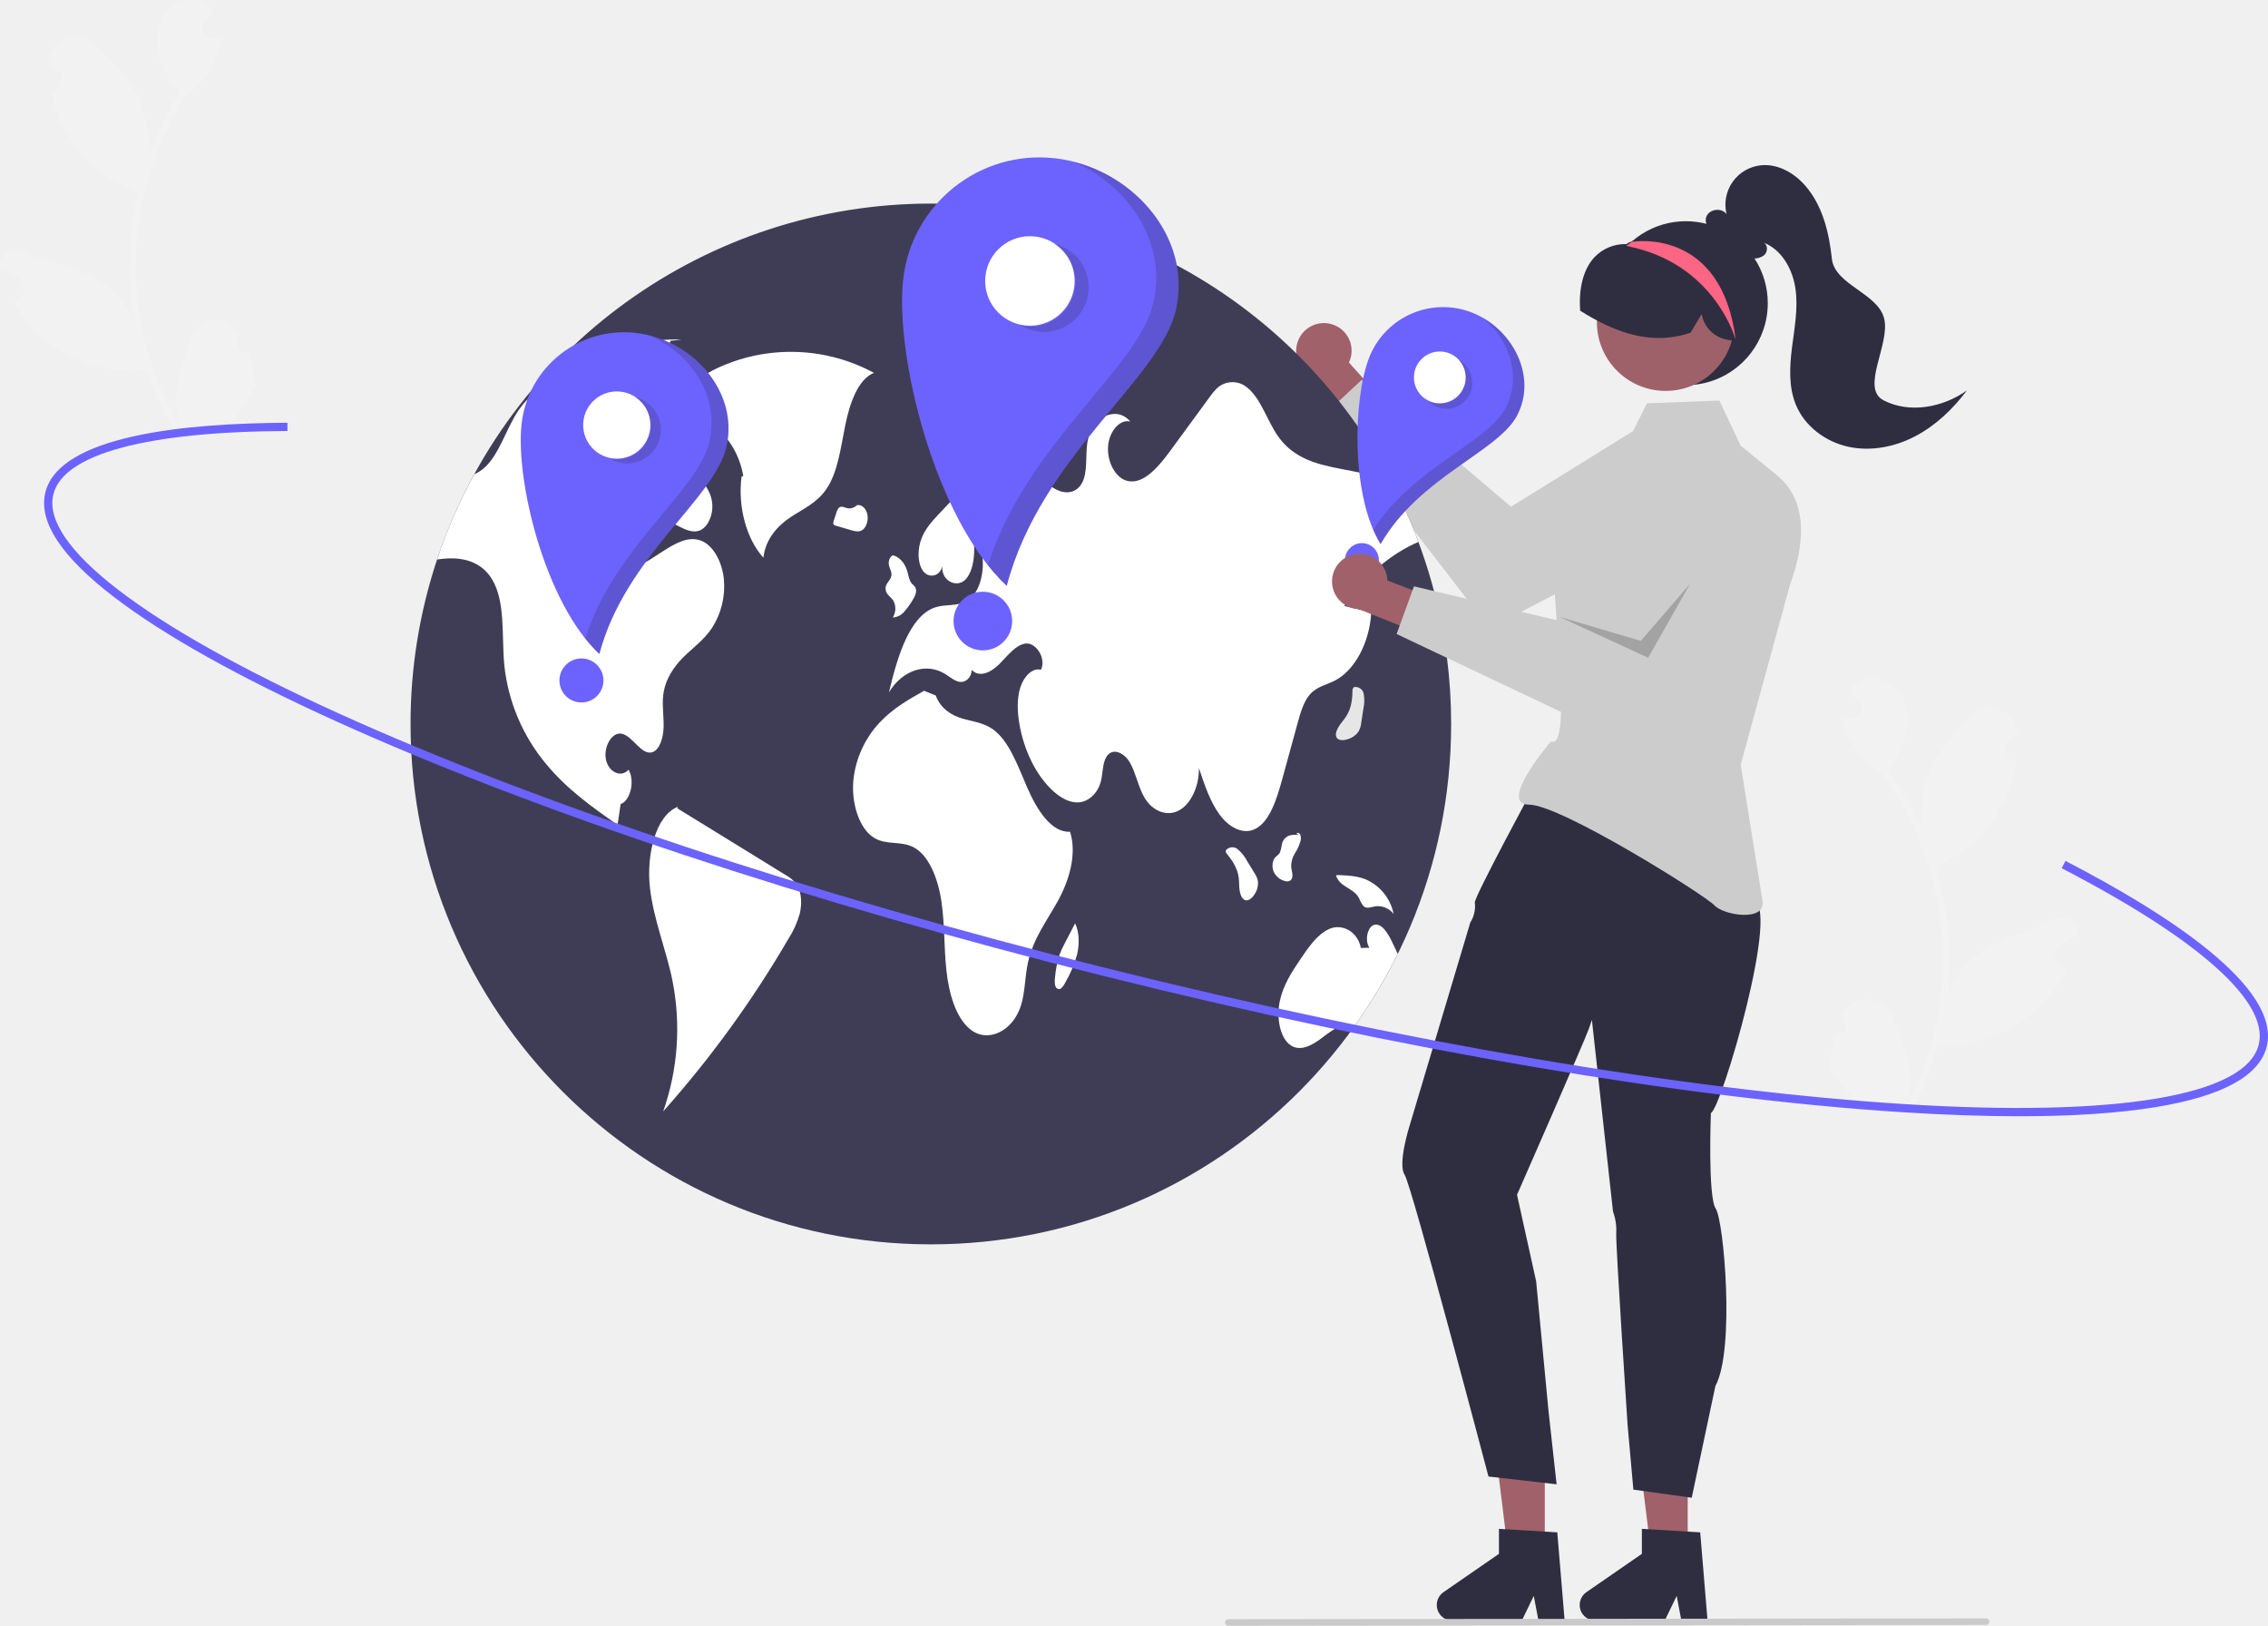
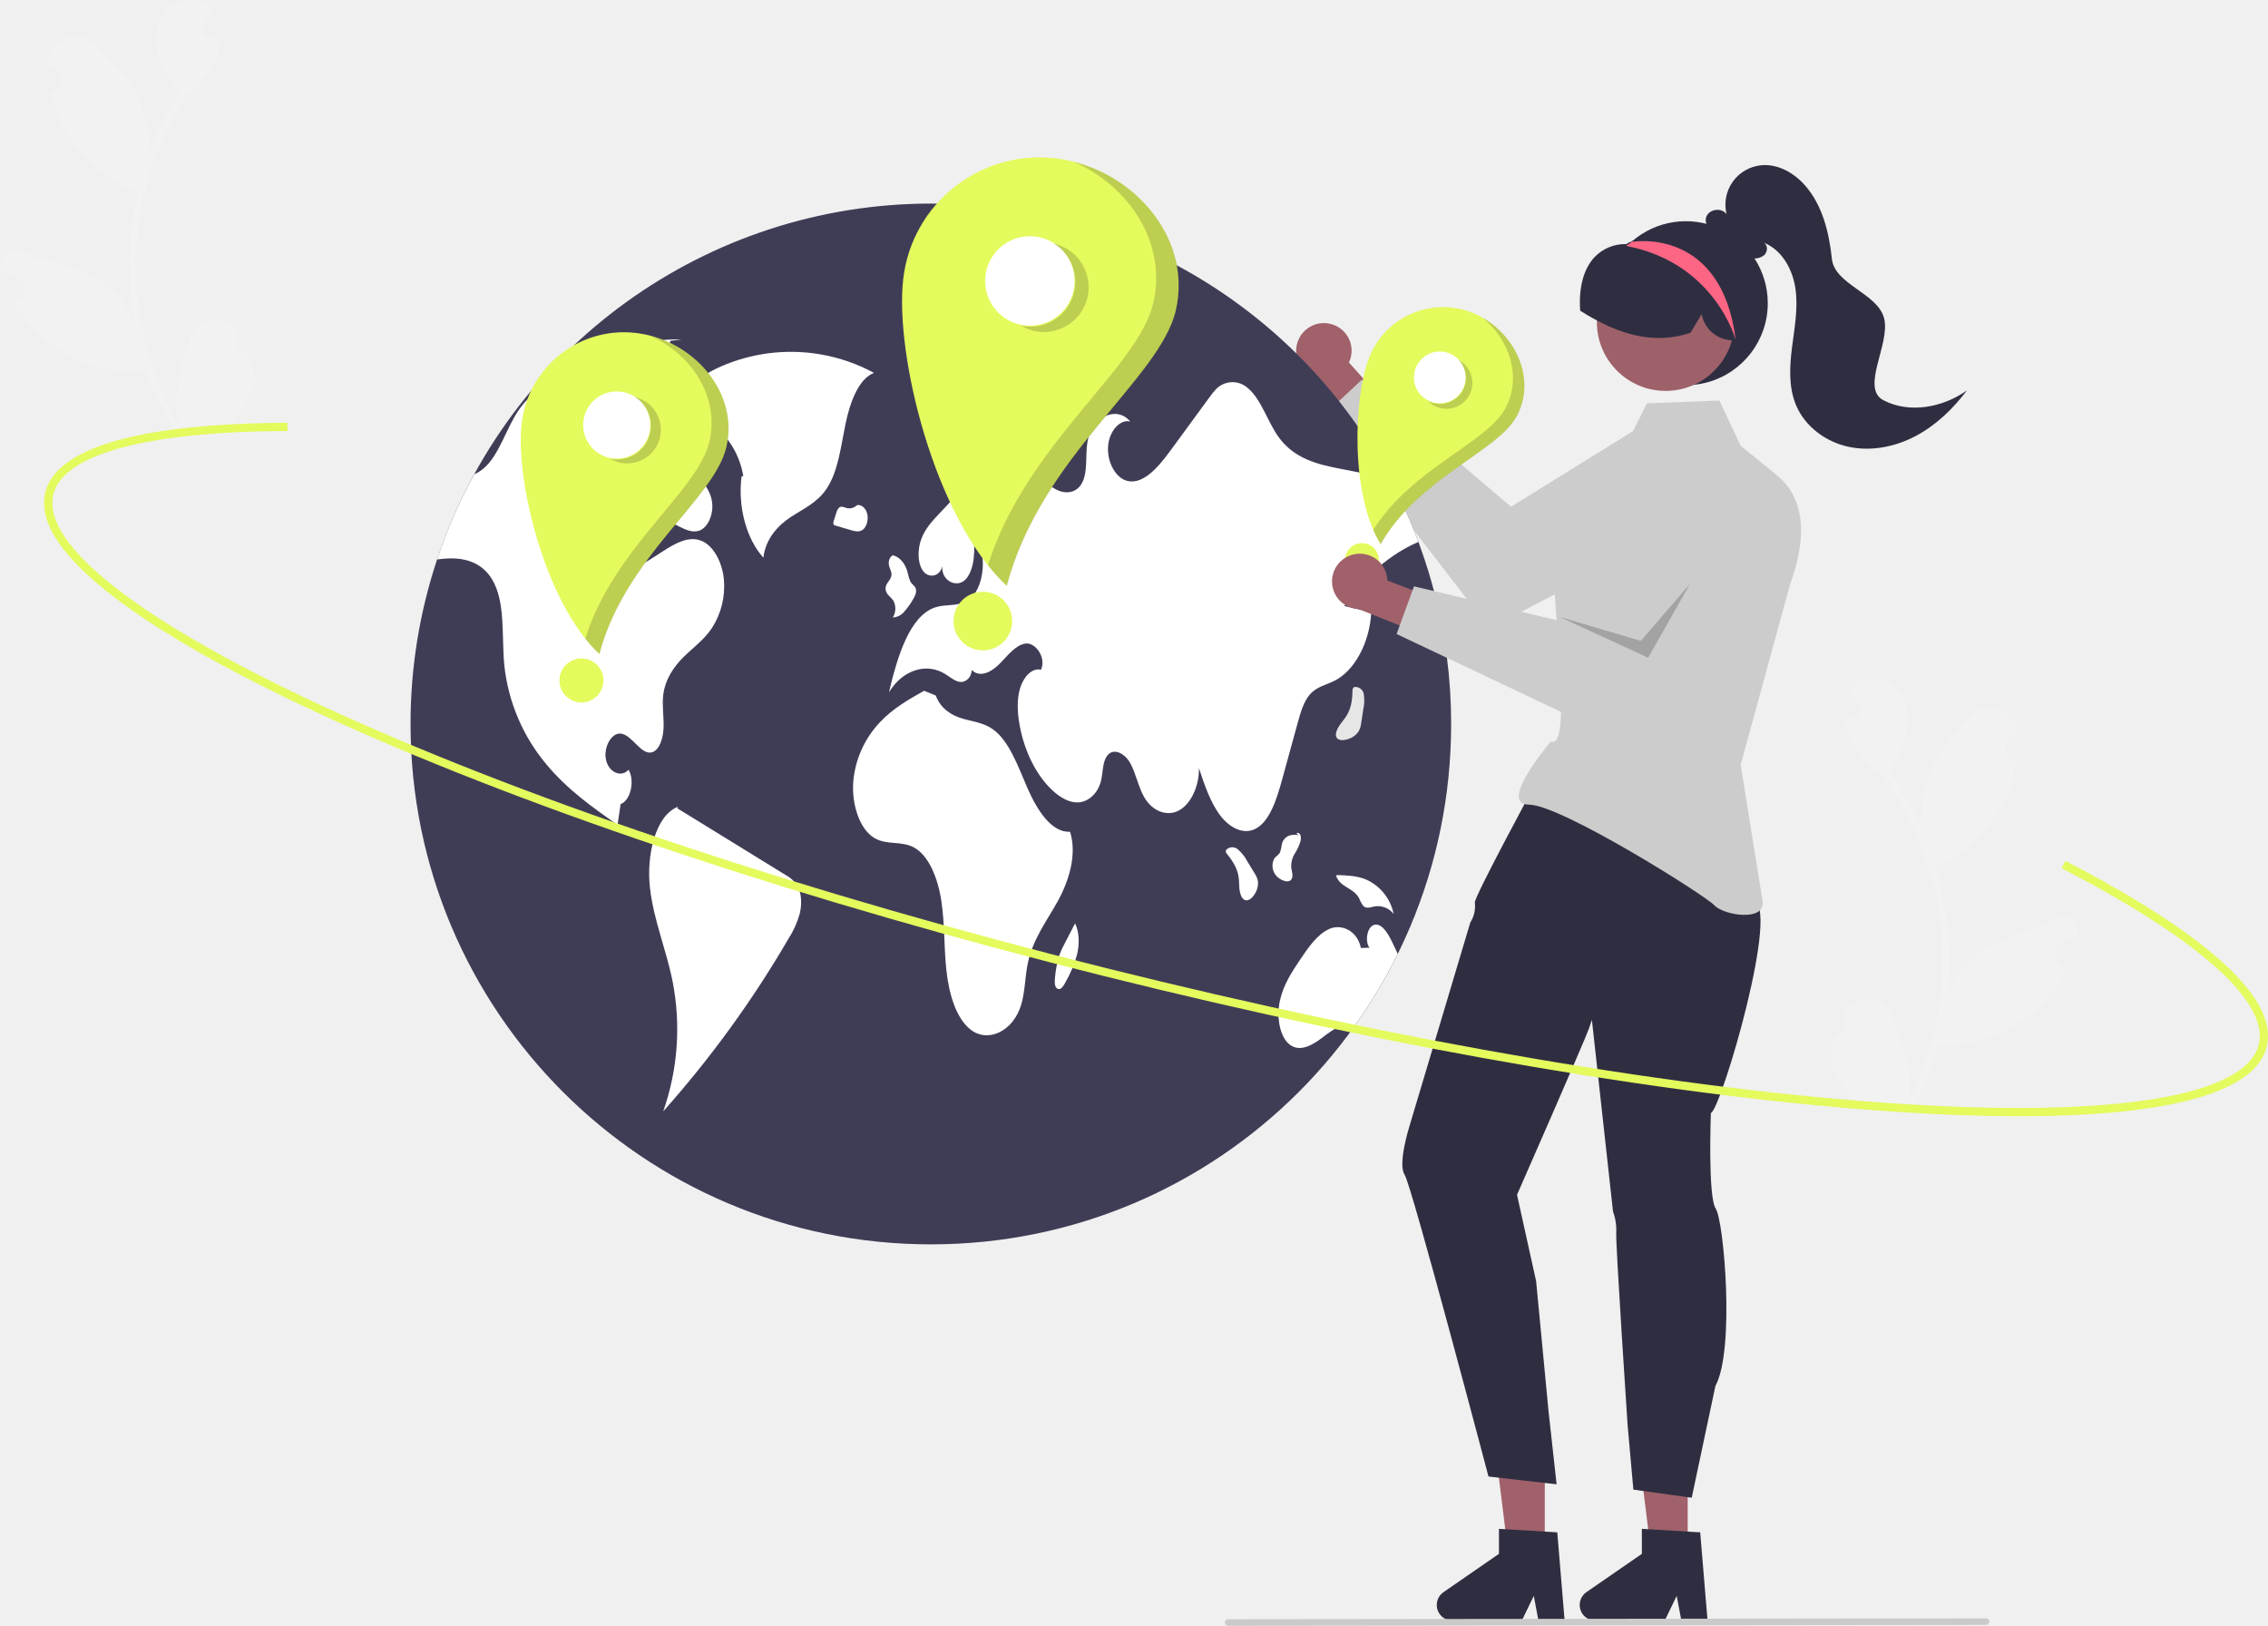
<svg xmlns="http://www.w3.org/2000/svg" width="825.202" height="591.419" viewBox="0 0 825.202 591.419" role="img" artist="Katerina Limpitsouni" source="https://undraw.co/">
  <path d="M855.224,530.608a3.613,3.613,0,0,0,2.907-6.134c-.074-.366-.127-.629-.202-.995q.054-.116.109-.231a9.703,9.703,0,0,1,17.876.899c2.596,7.179,5.991,14.407,6.561,21.897a28.705,28.705,0,0,1-.962,9.838,115.086,115.086,0,0,0,12.68-47.26,111.081,111.081,0,0,0-.112-12.411q-.335-5.081-1.115-10.11a116.419,116.419,0,0,0-20.767-50.362,30.983,30.983,0,0,1-12.25-13.954,23.634,23.634,0,0,1-1.847-6.551c.623.111,1.257.192,1.882.263.195.019.4.039.594.059l.073.007a3.58,3.58,0,0,0,3.208-5.689q-.383-.518-.766-1.036c-.387-.533-.785-1.056-1.172-1.588a1.784,1.784,0,0,1-.126-.16c-.445-.608-.891-1.205-1.336-1.812a10.352,10.352,0,0,1,3.543-3.119c4.865-2.553,11.309-.328,14.53,4.115,3.232,4.443,3.599,10.483,2.158,15.78a41.485,41.485,0,0,1-6.327,12.512c.242.341.494.672.735,1.012a117.172,117.172,0,0,1,11.316,19.923,48.709,48.709,0,0,1,3.957-22.465c3.093-6.578,8.567-11.985,13.427-17.57,5.837-6.708,16.999-3.142,17.56,5.732q.008.129.016.258-1.049.529-2.059,1.131a4.901,4.901,0,0,0,1.559,9.001l.099.02a48.767,48.767,0,0,1-1.623,7.224,50.21,50.21,0,0,1-26.436,30.272c-.41.187-.81.374-1.22.551a119.597,119.597,0,0,1,5.022,30.563,113.435,113.435,0,0,1-.934,18.292l.041-.214a29.974,29.974,0,0,1,11.026-16.813c8.167-6.095,19.39-7.957,28.118-12.756a5.625,5.625,0,0,1,8.352,5.867q-.022.113-.045.225a32.924,32.924,0,0,0-3.771,1.605q-1.049.529-2.059,1.131a4.901,4.901,0,0,0,1.559,9.001l.099.02c.071.014.133.027.204.04a48.808,48.808,0,0,1-9.622,13.625,50.254,50.254,0,0,1-37.15,14.279l-.01-0a119.562,119.562,0,0,1-9.113,23.048l-28.661-1.334c-.088-.323-.165-.656-.243-.979a32.599,32.599,0,0,0,7.953-.103c-2.005-2.708-4.009-5.437-6.014-8.145a1.781,1.781,0,0,1-.126-.16c-1.016-1.386-2.044-2.761-3.06-4.147l-.001-.002a47.75,47.75,0,0,1,1.963-12.086Z" transform="translate(-187.3989 -154.2905)" fill="#f2f2f2" />
  <path d="M277.743,282.773a3.613,3.613,0,0,1-3.28-5.943c.051-.37.088-.635.14-1.005q-.061-.112-.123-.224a9.703,9.703,0,0,0-17.786,2.002c-2.148,7.326-5.089,14.75-5.196,22.26a28.705,28.705,0,0,0,1.568,9.76A115.086,115.086,0,0,1,237.489,263.235a111.08,111.08,0,0,1-.655-12.394q.02-5.092.488-10.16a116.419,116.419,0,0,1,17.616-51.549,30.983,30.983,0,0,0,11.364-14.684,23.634,23.634,0,0,0,1.438-6.653c-.615.15-1.243.27-1.862.378-.193.031-.397.064-.59.095l-.073.011a3.58,3.58,0,0,1-3.554-5.48q.35-.541.7-1.082c.353-.556.718-1.102,1.071-1.658a1.783,1.783,0,0,0,.116-.168c.407-.634.815-1.258,1.222-1.891a10.352,10.352,0,0,0-3.728-2.894c-5.013-2.248-11.307.371-14.248,5.005-2.951,4.635-2.944,10.685-1.179,15.883a41.485,41.485,0,0,0,7.088,12.097c-.22.355-.451.701-.671,1.056a117.172,117.172,0,0,0-10.063,20.584,48.709,48.709,0,0,0-5.337-22.177c-3.493-6.374-9.291-11.432-14.486-16.706-6.24-6.335-17.161-2.086-17.172,6.806q-0.0.129 0.0.258,1.08.463,2.125,1.002a4.901,4.901,0,0,1-1,9.08l-.098.026a48.767,48.767,0,0,0,2.066,7.109,50.21,50.21,0,0,0,28.256,28.581c.421.161.832.323,1.252.474a119.597,119.597,0,0,0-3.124,30.814,113.433,113.433,0,0,0,2.062,18.199l-.054-.211a29.974,29.974,0,0,0-12.044-16.1c-8.528-5.579-19.845-6.744-28.852-10.995a5.625,5.625,0,0,0-7.973,6.372q.029.111.059.222a32.924,32.924,0,0,1,3.863,1.369q1.08.464,2.125,1.002a4.901,4.901,0,0,1-1,9.081l-.098.026c-.07.018-.131.035-.201.053a48.808,48.808,0,0,0,10.445,13.005,50.254,50.254,0,0,0,37.961,11.957l.01-.001a119.563,119.563,0,0,0,10.52,22.441l28.523-3.102c.068-.328.124-.665.182-.992a32.599,32.599,0,0,1-7.944.388c1.834-2.827,3.665-5.674,5.499-8.501a1.779,1.779,0,0,0,.116-.168c.929-1.446,1.869-2.882,2.798-4.328l0-.002a47.75,47.75,0,0,0-2.706-11.941Z" transform="translate(-187.3989 -154.2905)" fill="#f2f2f2" />
  <path d="M671.818,272.202a10.016,10.016,0,0,1,6.383,13.969l15.306,17.017-8.073,11.824L664.157,290.677a10.07,10.07,0,0,1,7.661-18.475Z" transform="translate(-187.3989 -154.2905)" fill="#a0616a" />
  <path d="M815.114,313.989l0,0a20.026,20.026,0,0,0-27.608-6.542l-50.339,31.177-54.301-46.158L669.356,305.045l59.987,77.83,77.965-40.644C805.489,343.179,817.313,317.567,815.114,313.989Z" transform="translate(-187.3989 -154.2905)" fill="#ccc" />
  <path d="M715.391,417.655a189.27,189.27,0,0,1-189.308,189.308c-104.551,0-189.308-84.757-189.308-189.308a189.245,189.245,0,0,1,9.655-59.842A189.506,189.506,0,0,1,526.083,228.347,189.245,189.245,0,0,1,693.021,328.333a186.774,186.774,0,0,1,10.464,23.106c.41,1.104.81,2.208,1.199,3.323v.011q2.603,7.351,4.586,14.976A189.32,189.32,0,0,1,715.391,417.655Z" transform="translate(-187.3989 -154.2905)" fill="#3f3d56" />
  <path d="M505.371,289.931a63.517,63.517,0,0,0-55.761-2.281c-7.796,3.393-16.006,9.48-18.607,20.471,10.519-6.208,24.136,3.601,26.843,19.336l-.632.174c-1.43,10.899,1.762,22.764,7.941,29.522.811-7.02,5.427-11.797,9.967-14.781,4.54-2.984,9.562-5.152,13.027-10.282,4.108-6.081,5.151-14.969,6.783-23.077C496.563,300.905,499.659,292.19,505.371,289.931Z" transform="translate(-187.3989 -154.2905)" fill="#fff" />
  <path d="M446.489,382.675c-2.913,4.375-6.805,7.12-10.296,10.538-3.481,3.429-6.794,8.056-7.488,13.998-.442,3.807.242,7.677.147,11.527-.094,3.849-1.378,8.182-3.996,9.139-4.133,1.493-7.288-6.184-11.537-6.72-3.376-.421-6.415,4.89-5.437,9.497.978,4.606,5.574,6.647,8.214,3.639,2.387,4.007.705,11.274-2.882,12.505-.379,2.524-.757,5.038-1.125,7.562-9.066-6.342-18.226-12.789-25.935-22.075a67.007,67.007,0,0,1-15.271-36.095c-.999-10.675.484-22.885-4.417-31.099-3.923-6.573-10.654-8.025-16.712-7.614-1.104.074-2.219.2-3.323.336a187.235,187.235,0,0,1,13.556-31.025,13.282,13.282,0,0,0,3.397-2.114c5.637-4.785,8.14-14.472,12.715-21.171q.442-.647.915-1.262c4.68-6.111,10.948-9.255,17.006-12.179,13.409-6.51,27.208-13.104,41.364-12.2l-4.028.389q-7.052,19.751-14.114,39.502-1.073,3.029-2.166,6.068c-2.671,7.488-5.427,15.46-5.017,23.842.242,4.964,1.967,10.265,5.248,11.968,3.06,1.578,6.405-.358,9.36-2.272,1.252-.799,2.493-1.599,3.744-2.408,4.491-2.892,9.465-5.858,14.209-3.923,4.344,1.767,7.551,7.667,8.161,14.03A28.049,28.049,0,0,1,446.489,382.675Z" transform="translate(-187.3989 -154.2905)" fill="#fff" />
  <path d="M473.198,472.572q-19.674-12.113-39.348-24.227l.223-.573c-8.155,3.106-11.54,17.602-10.193,29.456,1.348,11.854,5.917,22.451,8.226,34.002a90.252,90.252,0,0,1-3.403,47.358,387.843,387.843,0,0,0,45.56-62.781,33.588,33.588,0,0,0,4.121-9.138c.833-3.442.705-7.58-.964-10.34A11.511,11.511,0,0,0,473.198,472.572Z" transform="translate(-187.3989 -154.2905)" fill="#fff" />
  <path d="M421.435,325.653c-1.393,3.131-1.929,7.307-.665,10.547,1.291,3.309,4.019,4.804,6.532,6.05l7.247,3.592c2.411,1.195,5.01,2.402,7.468,1.419,2.964-1.186,5.02-5.833,4.488-10.148-.566-4.591-3.46-7.749-6.136-10.439q-5.618-5.645-11.237-11.291l-2.111,2.585A28.192,28.192,0,0,0,421.435,325.653Z" transform="translate(-187.3989 -154.2905)" fill="#fff" />
  <path d="M676.541,374.735q4.891,1.152,9.781,2.303c-.568,11.012-6.026,21.203-13.346,24.894-3.05,1.536-6.447,2.103-8.971,4.975-2.282,2.608-3.439,6.668-4.501,10.549q-2.792,10.16-5.585,20.319c-1.998,7.299-4.564,15.408-9.76,18.037-4.459,2.261-9.56-.505-12.989-5.143-3.429-4.638-5.521-10.875-7.551-16.953.126,6.626-2.955,13.125-7.32,15.429-4.375,2.303-9.697.221-12.621-4.922-2.103-3.692-2.976-8.561-5.038-12.305-2.061-3.744-6.384-5.89-8.635-2.377-1.483,2.335-1.294,5.911-2.03,8.877-1.146,4.606-4.617,7.499-8.056,7.751-3.429.252-6.773-1.725-9.644-4.407-5.921-5.553-10.286-14.366-11.979-24.158-.747-4.365-.957-9.118.337-13.21,1.294-4.091,4.417-7.246,7.52-6.468,2.04-4.312-1.988-10.033-5.616-9.529-3.639.505-6.489,4.407-9.476,7.404-2.976,2.997-7.141,5.174-10.139,2.198.021,2.766-2.23,4.596-4.175,4.365-1.935-.221-3.66-1.777-5.437-2.882-6.868-4.281-15.586-1.441-20.466,6.657,3.05-12.978,7.52-27.87,16.89-30.92,3.828-1.251,8.004-.221,11.621-2.387,6.405-3.839,7.699-18.342,2.167-24.326.705,5.658.568,12.263-2.419,16.133-2.987,3.87-9.255,1.346-8.876-4.375-.862,3.944-5.153,4.543-7.131,1.514-1.988-3.029-1.819-7.982-.41-11.6s3.807-6.216,6.131-8.708c4.996-5.353,10.065-10.77,15.849-14.135,5.795-3.365,12.484-4.501,18.289-1.157,3.061,1.767,5.753,4.712,8.877,6.268,3.124,1.567,7.089,1.367,9.16-2.293,2.324-4.081,1.23-10.139,2.093-15.239,1.546-9.013,10.559-13.23,15.555-7.278-3.733-.957-7.593,3.46-8.056,8.813-.473,5.353,2.23,10.759,5.848,12.379,6.079,2.692,12.032-4.081,16.628-10.349q7.194-9.844,14.408-19.677a23.782,23.782,0,0,1,2.577-3.134,8.291,8.291,0,0,1,11.327-.231c4.859,3.965,7.141,12.095,11.127,17.69,5.784,8.13,14.44,10.107,22.496,11.684q9.008,1.751,18.026,3.523a186.774,186.774,0,0,1,10.464,23.106C693.305,355.762,683.913,363.849,676.541,374.735Z" transform="translate(-187.3989 -154.2905)" fill="#fff" />
  <path d="M695.955,501.276a188.546,188.546,0,0,1-15.671,26.219c-3.786-1.62-7.856,1.273-11.401,3.986-3.702,2.84-8.151,5.606-11.947,3.018-3.881-2.65-5.132-10.065-3.902-15.944,1.23-5.869,4.301-10.538,7.278-14.976,3.155-4.712,6.531-9.602,10.917-11.432,4.396-1.83,10.044.757,11.327,7.004l3.113-.105c-1.746-2.398-.831-7.362,1.515-8.235,2.703-1.02,5.048,2.692,6.647,5.974C694.546,498.268,695.272,499.762,695.955,501.276Z" transform="translate(-187.3989 -154.2905)" fill="#fff" />
  <path d="M576.727,456.853c-6.691.421-11.992-7.817-15.514-15.92-3.522-8.104-6.736-17.371-12.773-21.496-3.45-2.357-7.383-2.68-11.125-3.822-3.742-1.142-7.659-3.505-9.447-8.318l-4.245-1.715c-5.606,3.152-11.285,6.362-16.116,11.491a36.018,36.018,0,0,0-9.603,20.993c-.811,8.496,2.183,17.97,7.778,21.161,4.421,2.522,9.567.932,14.045,3.241,5.595,2.884,8.916,11.264,10.173,19.537s.939,16.871,1.838,25.238,3.379,17.073,8.509,21.361c6.42,5.366,15.841.907,18.722-8.86,1.413-4.791,1.364-10.197,2.421-15.171,1.861-8.758,6.883-15.256,10.866-22.441C576.241,474.949,579.376,465.191,576.727,456.853Z" transform="translate(-187.3989 -154.2905)" fill="#fff" />
  <path d="M510.607,370.79a17.86,17.86,0,0,1,1.742,1.85,6.077,6.077,0,0,1-.107,6.276,5.839,5.839,0,0,0,4.181-2.125,26.879,26.879,0,0,0,3.206-4.516c.683-1.113,1.408-2.618.945-3.939-.316-.902-1.064-1.287-1.588-1.965-.831-1.075-1.036-2.783-1.466-4.259-.928-3.188-3.153-5.532-5.567-5.867l.335.064c-1.009.345-1.713,1.947-1.49,3.388.203,1.312,1.046,2.402.963,3.741-.121,1.925-2.044,2.828-2.163,4.753A3.674,3.674,0,0,0,510.607,370.79Z" transform="translate(-187.3989 -154.2905)" fill="#fff" />
  <path d="M499.142,338.082c.01-.003.02-.003.03-.006a5.357,5.357,0,0,0,.571-.608Z" transform="translate(-187.3989 -154.2905)" fill="#e6e6e6" />
  <path d="M501.149,347.116c1.479-.951,2.306-3.582,1.817-5.785-.486-2.189-2.206-3.66-3.793-3.256a3.866,3.866,0,0,1-3.595,1.058c-.981-.253-2.058-.903-2.909-.164a4.404,4.404,0,0,0-.991,1.935q-.472,1.45-.945,2.9a1.83,1.83,0,0,0-.112,1.099.931.931,0,0,0,.714.568q2.835.836,5.669,1.671C498.381,347.549,499.868,347.94,501.149,347.116Z" transform="translate(-187.3989 -154.2905)" fill="#fff" />
  <path d="M643.805,471.848q-1.31-2.145-2.62-4.29a14.334,14.334,0,0,0-3.453-4.336,3.06,3.06,0,0,0-4.356.436l.106.817c1.991,2.498,4.098,5.273,4.603,8.98.199,1.462.13,2.974.304,4.442s.671,2.99,1.618,3.623c1.375.919,2.99-.436,3.969-2.089a7.193,7.193,0,0,0,1.115-4.579A8.03,8.03,0,0,0,643.805,471.848Z" transform="translate(-187.3989 -154.2905)" fill="#fff" />
  <path d="M682.68,417.231q.379-2.485.758-4.97a14.334,14.334,0,0,0,.15-5.541,3.06,3.06,0,0,0-3.614-2.471l-.445.693c-.085,3.193-.261,6.673-2.262,9.834-.789,1.246-1.816,2.359-2.628,3.594s-1.412,2.72-1.095,3.814c.461,1.589,2.569,1.592,4.382.958a7.193,7.193,0,0,0,3.801-2.785A8.03,8.03,0,0,0,682.68,417.231Z" transform="translate(-187.3989 -154.2905)" fill="#e6e6e6" />
  <path d="M657.508,473.709c.427-1.228-.189-2.636-.32-3.993a8.765,8.765,0,0,1,1.334-4.969,16.154,16.154,0,0,0,2.078-4.556,3.812,3.812,0,0,0-.1-2.231c-.289-.65-.99-.946-1.391-.431l.86.554a7.829,7.829,0,0,0-3.489.169,4.318,4.318,0,0,0-2.644,2.981,18.441,18.441,0,0,1-.693,3.092c-.513,1.054-1.505,1.405-2.129,2.33a5.57,5.57,0,0,0,.088,5.292,6.177,6.177,0,0,0,3.494,2.748C655.645,475.069,657.028,475.089,657.508,473.709Z" transform="translate(-187.3989 -154.2905)" fill="#fff" />
  <path d="M681.91,481.072a12.005,12.005,0,0,0,1.512,2.775c1.168,1.177,2.756.454,4.173.168a7.215,7.215,0,0,1,6.864,2.753A17.471,17.471,0,0,0,684.411,474.231c-3.341-1.362-6.86-1.494-10.334-1.616l-.6.154C675.006,477.22,679.808,477.121,681.91,481.072Z" transform="translate(-187.3989 -154.2905)" fill="#fff" />
  <path d="M578.558,490.177l.009.019q.087-.168.175-.336Z" transform="translate(-187.3989 -154.2905)" fill="#e6e6e6" />
  <path d="M574.856,497.342a32.889,32.889,0,0,0-2.077,4.562,39.711,39.711,0,0,0-1.505,7.806c-.188,1.504-.246,3.426.697,4.159a1.337,1.337,0,0,0,1.749-.238,6.918,6.918,0,0,0,1.268-1.885,43.417,43.417,0,0,0,4.28-10.159c.902-3.744.894-8.151-.701-11.393Q576.711,493.769,574.856,497.342Z" transform="translate(-187.3989 -154.2905)" fill="#fff" />
  <path d="M539.143,306.44a4.215,4.215,0,0,0,4.542.886,14.999,14.999,0,0,0,4.274-2.823,10.055,10.055,0,0,0,2.591-2.826,5.732,5.732,0,0,0,.53-4.366c-.585-1.712-2.07-2.286-3.38-2.674q-3.146-.933-6.292-1.866l1.517-1.368c-1.561-.838-3.288.717-4.264,2.642a14.224,14.224,0,0,0-1.294,3.984C536.844,301.051,537.355,304.649,539.143,306.44Z" transform="translate(-187.3989 -154.2905)" fill="#e6e6e6" />
  <path d="M576.174,294.008a3.465,3.465,0,0,0,4.722.384,5.279,5.279,0,0,0,2.089-3.762c.148-1.65-.667-3.484-1.832-3.626l.267-1.545c-2.244-.405-5.006-.487-6.209,2.239A6.399,6.399,0,0,0,576.174,294.008Z" transform="translate(-187.3989 -154.2905)" fill="#e6e6e6" />
-   <path d="M571.227,211.865a49.926,49.926,0,0,0-55.207,44.015c-3.091,27.399,11.344,86.898,37.662,111.528,12.392-47.189,55.815-75.179,61.56-100.336C621.381,240.191,598.627,214.955,571.227,211.865Z" transform="translate(-187.3989 -154.2905)" fill="#6c63ff" />
+   <path d="M571.227,211.865a49.926,49.926,0,0,0-55.207,44.015c-3.091,27.399,11.344,86.898,37.662,111.528,12.392-47.189,55.815-75.179,61.56-100.336C621.381,240.191,598.627,214.955,571.227,211.865Z" transform="translate(-187.3989 -154.2905)" fill="#e5fa5d" />
  <circle id="a2705e7e-530b-43fb-b0c6-4087ca2c8018" data-name="b262ea8c-1946-46c9-a449-3a1996c39394" cx="374.728" cy="102.203" r="16.282" fill="#fff" />
-   <circle id="bb575e01-1284-49d3-8651-037e5b7ffa75" data-name="bcc29a3a-8123-4529-80aa-6f70df2823cf" cx="357.608" cy="225.929" r="10.665" fill="#6c63ff" />
+   <circle id="bb575e01-1284-49d3-8651-037e5b7ffa75" data-name="bcc29a3a-8123-4529-80aa-6f70df2823cf" cx="357.608" cy="225.929" r="10.665" fill="#e5fa5d" />
  <path d="M575.599,244.828A16.282,16.282,0,0,1,558.827,272.741a16.28,16.28,0,0,0,11.909-29.853A16.282,16.282,0,0,1,575.599,244.828Z" transform="translate(-187.3989 -154.2905)" fill="#231f20" opacity="0.2" style="isolation:isolate" />
  <path d="M615.306,267.124c-5.746,25.157-49.169,53.147-61.56,100.336a69.061,69.061,0,0,1-6.877-7.535c13.925-44.356,54.645-71.309,60.196-95.615,4.968-21.754-8.988-42.429-29.015-51.163C602.292,219.242,620.932,242.491,615.306,267.124Z" transform="translate(-187.3989 -154.2905)" fill="#231f20" opacity="0.2" style="isolation:isolate" />
-   <path d="M418.644,275.396a37.492,37.492,0,0,0-41.459,33.054c-2.321,20.576,8.519,65.257,28.283,83.754,9.306-35.437,41.915-56.457,46.23-75.349C456.308,296.668,439.22,277.717,418.644,275.396Z" transform="translate(-187.3989 -154.2905)" fill="#6c63ff" />
+   <path d="M418.644,275.396a37.492,37.492,0,0,0-41.459,33.054c-2.321,20.576,8.519,65.257,28.283,83.754,9.306-35.437,41.915-56.457,46.23-75.349C456.308,296.668,439.22,277.717,418.644,275.396Z" transform="translate(-187.3989 -154.2905)" fill="#e5fa5d" />
  <circle id="b2d5ab8a-e71c-4a1a-aadf-98f8ab95825b" data-name="b262ea8c-1946-46c9-a449-3a1996c39394" cx="224.412" cy="154.621" r="12.228" fill="#fff" />
-   <circle id="bac33ac8-32b5-423c-9bc5-6c03ceb8d8dc" data-name="bcc29a3a-8123-4529-80aa-6f70df2823cf" cx="211.555" cy="247.535" r="8.009" fill="#6c63ff" />
+   <circle id="bac33ac8-32b5-423c-9bc5-6c03ceb8d8dc" data-name="bcc29a3a-8123-4529-80aa-6f70df2823cf" cx="211.555" cy="247.535" r="8.009" fill="#e5fa5d" />
  <path d="M421.928,300.151A12.227,12.227,0,1,1,409.332,321.112a12.226,12.226,0,0,0,8.943-22.418A12.227,12.227,0,0,1,421.928,300.151Z" transform="translate(-187.3989 -154.2905)" fill="#231f20" opacity="0.2" style="isolation:isolate" />
  <path d="M451.746,316.894c-4.315,18.892-36.924,39.911-46.23,75.349a51.862,51.862,0,0,1-5.165-5.658c10.457-33.31,41.036-53.55,45.205-71.803,3.731-16.337-6.75-31.863-21.789-38.421C441.973,280.936,455.971,298.395,451.746,316.894Z" transform="translate(-187.3989 -154.2905)" fill="#231f20" opacity="0.2" style="isolation:isolate" />
  <polygon points="614.063 564.054 600.638 564.054 594.251 512.27 614.066 512.271 614.063 564.054" fill="#a0616a" />
  <path d="M808.684,743.836H799.158l-1.7-8.994-4.355,8.994H767.836a5.68,5.68,0,0,1-3.227-10.353l20.177-13.935v-9.093l21.223,1.267Z" transform="translate(-187.3989 -154.2905)" fill="#2f2e41" />
  <polygon points="562.063 564.054 548.638 564.054 542.251 512.27 562.066 512.271 562.063 564.054" fill="#a0616a" />
  <path d="M756.684,743.836H747.158l-1.7-8.994-4.355,8.994H715.836a5.68,5.68,0,0,1-3.227-10.353l20.177-13.935v-9.093l21.223,1.267Z" transform="translate(-187.3989 -154.2905)" fill="#2f2e41" />
  <path d="M698.458,581.624C701.027,585.477,728.977,691.417,728.977,691.417l24.783,2.826-2.942-26.655-4.496-47.17-6.962-31.485s24.587-55.957,26.141-60.414l1.105-3.199L774.287,595.035a19.577,19.577,0,0,1,1.169,7.785c-.231,4.355,4.136,69.869,4.136,69.869l2.1,23.495,21.233,2.95L811.54,658.48c7.194-13.206,3.07-60.131.128-64.499s-1.773-34.787-1.773-34.787c3.756-1.322,26.157-77.706,14.953-77.255.719-4.072,1.285-7.708,1.285-7.708L806.684,458.547l-48.673-12.653-12.28-5.896s-21.932,40.554-21.713,42.571a11.214,11.214,0,0,1-1.657,7.309l-22.143,74.108S695.863,577.731,698.458,581.624Z" transform="translate(-187.3989 -154.2905)" fill="#2f2e41" />
  <path d="M820.74,316.438,812.997,299.998l-26.354,1.013-8.596,17.103s-24.567,29.343-25.362,38.884c-1,12,7.312,70.812-1,67,0,0-19.595,23-8,23s64.042,32.924,67.484,36.627,18.804,6.103,17.516-1.627-7.944-49.534-7.944-49.534l18.019-65.733c5.186-14.192,6.8-30.11-4.923-39.643Z" transform="translate(-187.3989 -154.2905)" fill="#ccc" />
-   <path d="M723.121,268.05A28.881,28.881,0,0,0,685.623,284.238c-5.885,14.825-6.86,50.228,4.091,67.972,14.081-24.459,42.568-33.491,49.595-46.661C746.817,291.476,737.946,273.935,723.121,268.05Z" transform="translate(-187.3989 -154.2905)" fill="#6c63ff" />
+   <path d="M723.121,268.05A28.881,28.881,0,0,0,685.623,284.238c-5.885,14.825-6.86,50.228,4.091,67.972,14.081-24.459,42.568-33.491,49.595-46.661C746.817,291.476,737.946,273.935,723.121,268.05Z" transform="translate(-187.3989 -154.2905)" fill="#e5fa5d" />
  <circle id="f50692ea-d13f-4759-b5e2-05248e17533e" data-name="b262ea8c-1946-46c9-a449-3a1996c39394" cx="523.867" cy="137.29" r="9.419" fill="#fff" />
-   <circle id="aec6a1c4-a00c-42b6-a49d-0158b63ca54a" data-name="bcc29a3a-8123-4529-80aa-6f70df2823cf" cx="495.528" cy="203.754" r="6.169" fill="#6c63ff" />
+   <circle id="aec6a1c4-a00c-42b6-a49d-0158b63ca54a" data-name="bcc29a3a-8123-4529-80aa-6f70df2823cf" cx="495.528" cy="203.754" r="6.169" fill="#e5fa5d" />
  <path d="M720.557,287.114a9.419,9.419,0,0,1-13.6,13.034A9.418,9.418,0,0,0,718.137,285.293,9.419,9.419,0,0,1,720.557,287.114Z" transform="translate(-187.3989 -154.2905)" fill="#231f20" opacity="0.2" style="isolation:isolate" />
  <path d="M739.336,305.588c-7.026,13.17-35.514,22.202-49.595,46.661a39.949,39.949,0,0,1-2.695-5.25c14.507-22.645,41.328-31.508,48.117-44.233,6.076-11.389,1.424-25.048-8.429-32.963C739.341,276.884,746.217,292.691,739.336,305.588Z" transform="translate(-187.3989 -154.2905)" fill="#231f20" opacity="0.2" style="isolation:isolate" />
  <path d="M680.146,355.92a10.016,10.016,0,0,1,12.035,9.542l21.368,8.202-1.817,14.201-30.013-12.007a10.07,10.07,0,0,1-1.572-19.938Z" transform="translate(-187.3989 -154.2905)" fill="#a0616a" />
  <path d="M829.452,326.656l0,0a20.026,20.026,0,0,0-27.565,6.719l-30.671,50.649L701.869,367.586l-6.318,17.345,88.805,42.066,44.977-71.637C836.068,345.896,839.365,332.708,829.452,326.656Z" transform="translate(-187.3989 -154.2905)" fill="#ccc" />
  <path d="M830.597,264.583a29.823,29.823,0,1,1-51.295-20.685l.143-.143c.239-.251.477-.501.728-.74a.012.012,0,0,0,.012-.012c.31-.286.62-.573.942-.847a29.815,29.815,0,0,1,49.47,22.427Z" transform="translate(-187.3989 -154.2905)" fill="#2f2e41" />
  <circle cx="606.028" cy="117.193" r="25.008" fill="#9e616a" />
  <path d="M819.983,278.615l-4.144-.732a11.554,11.554,0,0,1-9.305-9.317l-4.043,6.776-.177.059c-9.633,3.198-19.655,2.242-30.634-2.92a85.465,85.465,0,0,1-9.118-5.027l-.217-.135-.018-.254c-.56-8.135,1.266-14.932,5.142-19.137a15.417,15.417,0,0,1,11.634-4.85.957.957,0,0,0,.413-.228c.056-.041.111-.082.167-.12v-.042l.287-.135c.617-.29,1.246-.568,1.875-.822a28.199,28.199,0,0,1,29.448,5.708c7.703,7.354,11.236,19.695,8.792,30.711Z" transform="translate(-187.3989 -154.2905)" fill="#2f2e41" />
  <path d="M872.73,299.922c-8.51-4.392,2.435-20.334.236-29.655-2.199-9.321-18.037-12.319-19.046-21.842s-3.382-19.346-9.667-26.572c-4.016-4.618-9.933-8.027-16.025-7.448a14.409,14.409,0,0,0-12.628,17.792c-1.735-2.458-6.223-1.925-7.334.871-.988,2.485,1.194,5.496,3.763,5.716,3.36,4.15,7.209,8.554,12.473,9.391a5.681,5.681,0,0,0,4.841-1.117c1.239-1.189,1.335-3.567-.134-4.456,6.616,2.628,10.495,9.782,11.477,16.833.982,7.051-.377,14.185-1.271,21.248s-1.281,14.492,1.489,21.05c3.272,7.749,10.805,13.303,19.025,15.084s16.976.04,24.417-3.881c7.441-3.922,13.646-9.909,18.715-16.622C894.326,302.511,882.246,304.834,872.73,299.922Z" transform="translate(-187.3989 -154.2905)" fill="#2f2e41" />
  <path d="M818.919,277.92s-7.408-27.652-39.163-34.034c-.036-.012-.155-.06-.31-.131-.095-.06-.215-.119-.334-.179.358-.203.704-.382,1.062-.561a.012.012,0,0,0,.012-.012c.31-.286.62-.573.942-.847l.907.036S813.897,237.146,818.919,277.92Z" transform="translate(-187.3989 -154.2905)" fill="#fd6584" />
  <polygon points="614.934 212.357 596.999 233.136 567.364 224.385 599.671 239.273 614.934 212.357" opacity="0.2" />
  <path d="M909.985,745.402l-275.75.307a1.191,1.191,0,0,1,0-2.381l275.75-.307a1.191,1.191,0,1,1,0,2.381Z" transform="translate(-187.3989 -154.2905)" fill="#cacaca" />
-   <path d="M922.088,560.362q-19.368,0-42.457-1.464c-79.614-5.056-182.738-22.633-290.376-49.492C481.618,482.547,382.326,449.612,309.67,416.672c-35.393-16.047-62.556-31.236-80.735-45.147-19.247-14.727-27.666-27.564-25.024-38.153,5.148-20.629,50.731-25.142,88.064-25.295l.013,3c-51.268.21-81.514,8.387-85.166,23.022-4.652,18.64,33.287,47.741,104.087,79.841,72.496,32.868,171.605,65.739,279.073,92.557,107.467,26.816,210.401,44.363,289.84,49.408,77.579,4.928,124.743-2.938,129.395-21.578,3.862-15.477-21.598-38.275-71.689-64.198l1.379-2.664c36.397,18.836,78.646,45.852,73.222,67.589-2.643,10.589-16.105,17.965-40.015,21.923C958.483,559.232,941.743,560.362,922.088,560.362Z" transform="translate(-187.3989 -154.2905)" fill="#6c63ff" />
+   <path d="M922.088,560.362q-19.368,0-42.457-1.464c-79.614-5.056-182.738-22.633-290.376-49.492C481.618,482.547,382.326,449.612,309.67,416.672c-35.393-16.047-62.556-31.236-80.735-45.147-19.247-14.727-27.666-27.564-25.024-38.153,5.148-20.629,50.731-25.142,88.064-25.295l.013,3c-51.268.21-81.514,8.387-85.166,23.022-4.652,18.64,33.287,47.741,104.087,79.841,72.496,32.868,171.605,65.739,279.073,92.557,107.467,26.816,210.401,44.363,289.84,49.408,77.579,4.928,124.743-2.938,129.395-21.578,3.862-15.477-21.598-38.275-71.689-64.198l1.379-2.664c36.397,18.836,78.646,45.852,73.222,67.589-2.643,10.589-16.105,17.965-40.015,21.923C958.483,559.232,941.743,560.362,922.088,560.362Z" transform="translate(-187.3989 -154.2905)" fill="#e5fa5d" />
</svg>
